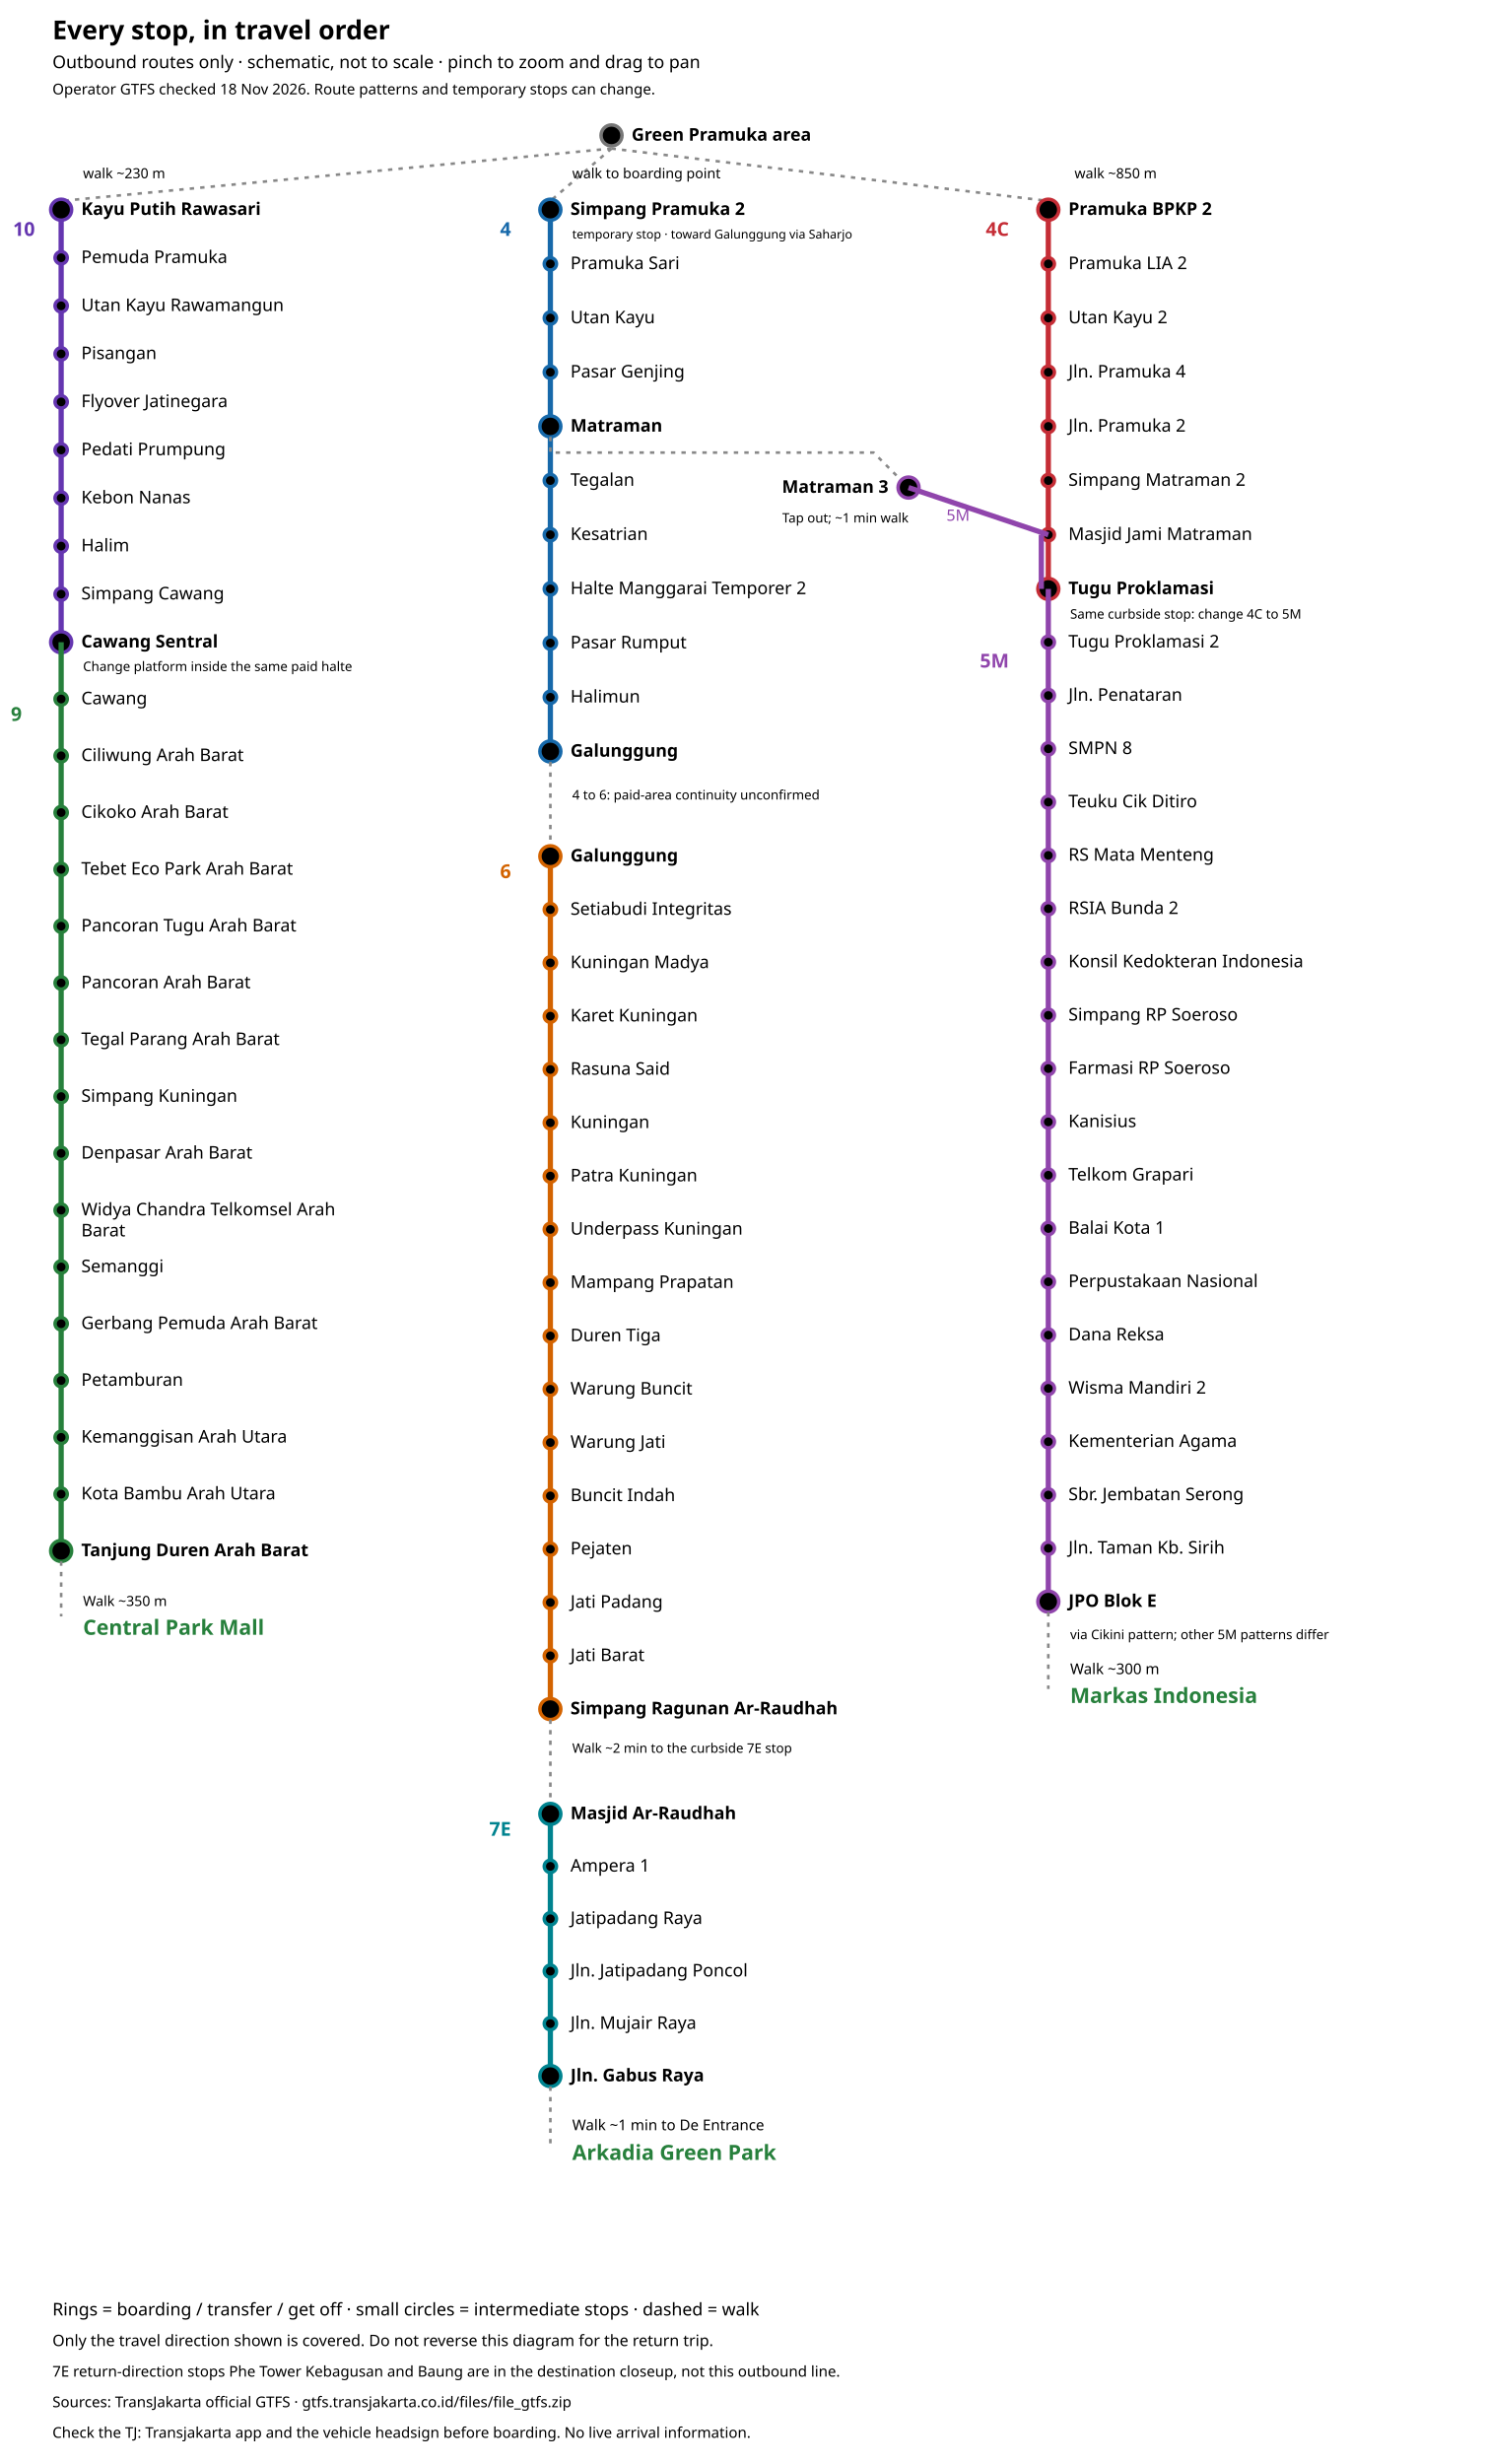
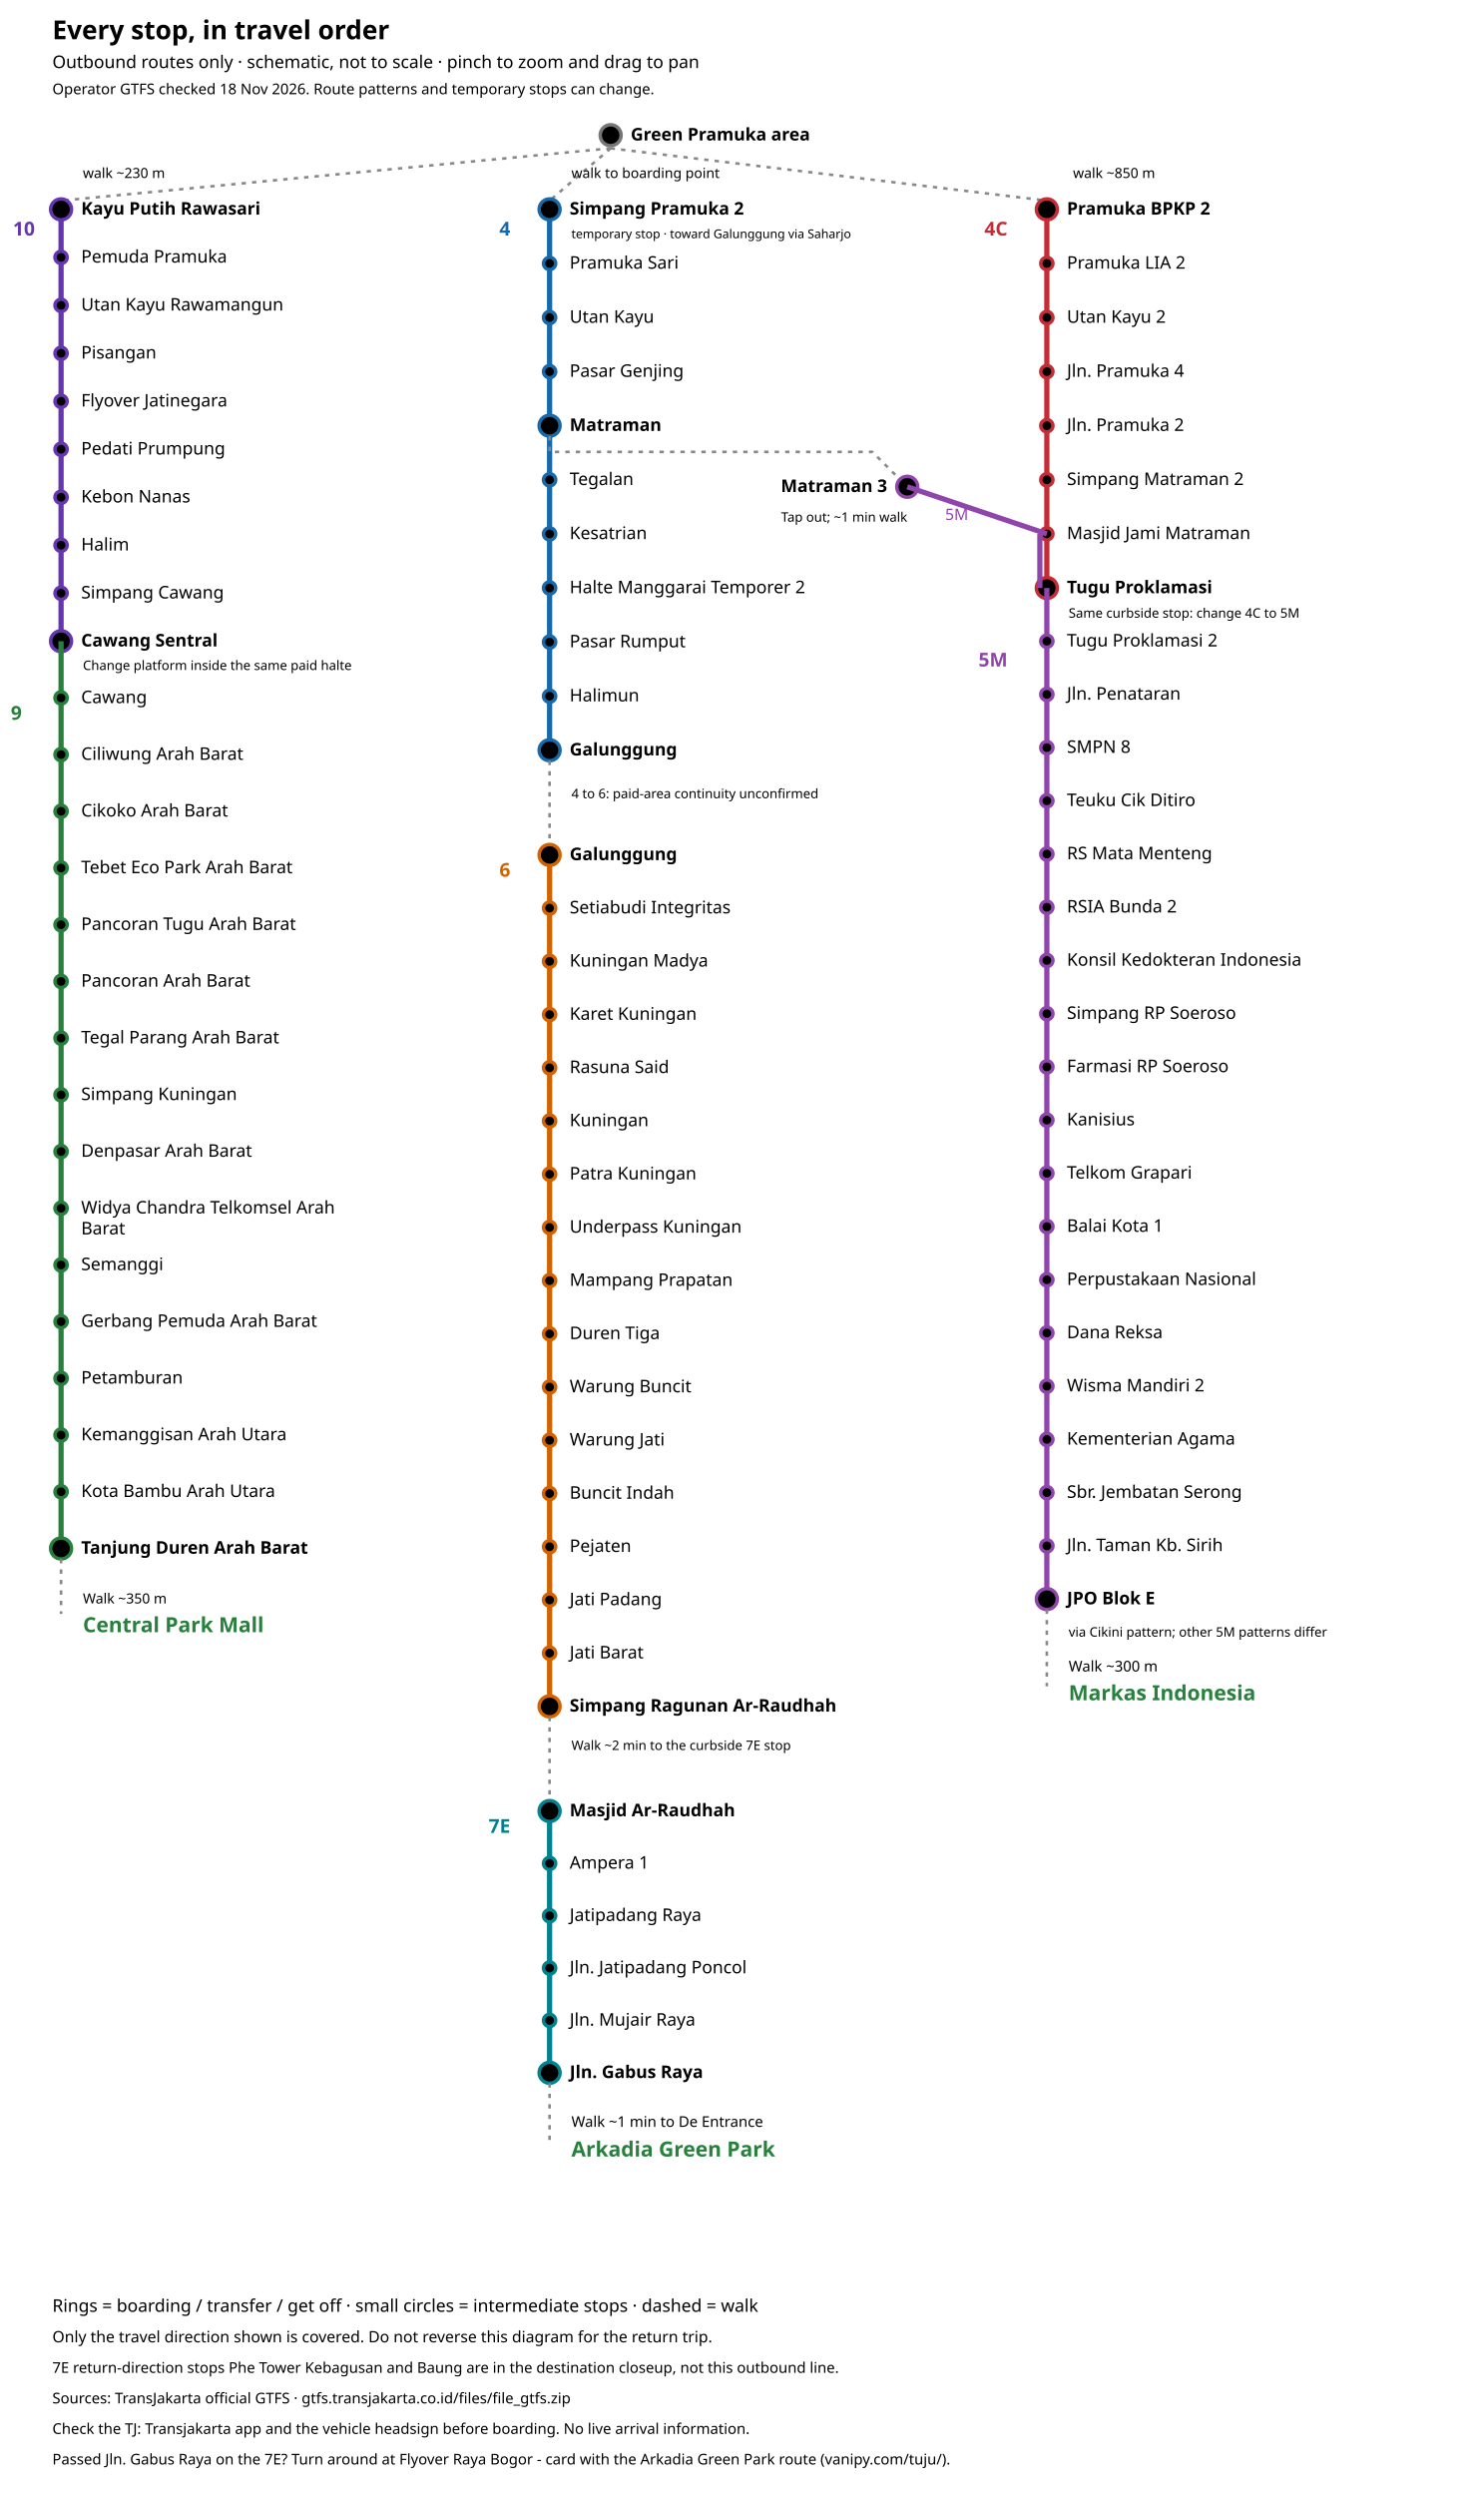
- <svg xmlns="http://www.w3.org/2000/svg" viewBox="0 0 1700 2820" role="img" aria-labelledby="all-stops-title all-stops-desc" font-family="system-ui, sans-serif">
+ <svg xmlns="http://www.w3.org/2000/svg" viewBox="0 0 1700 2860" role="img" aria-labelledby="all-stops-title all-stops-desc" font-family="system-ui, sans-serif">
  <text x="60" y="45" font-size="30" fill="currentColor" text-anchor="start" font-weight="600">Every stop, in travel order</text>
  <text x="60" y="78" font-size="20" fill="currentColor" text-anchor="start" font-weight="normal">Outbound routes only · schematic, not to scale · pinch to zoom and drag to pan</text>
  <text x="60" y="108" font-size="17" fill="currentColor" text-anchor="start" font-weight="normal">Operator GTFS checked 18 Nov 2026. Route patterns and temporary stops can change.</text>
  <circle cx="700" cy="155" r="12" fill="Canvas" stroke="#777" stroke-width="4" />
  <text x="723" y="161" font-size="20" fill="currentColor" text-anchor="start" font-weight="600">Green Pramuka area</text>
  <path d="M 700 170 L 70 230" fill="none" stroke="#888" stroke-width="3" stroke-dasharray="5 7" />
  <path d="M 700 170 L 630 230" fill="none" stroke="#888" stroke-width="3" stroke-dasharray="5 7" />
  <path d="M 700 170 L 1200 230" fill="none" stroke="#888" stroke-width="3" stroke-dasharray="5 7" />
  <text x="95" y="204" font-size="16" fill="currentColor" text-anchor="start" font-weight="normal">walk ~230 m</text>
  <text x="655" y="204" font-size="16" fill="currentColor" text-anchor="start" font-weight="normal">walk to boarding point</text>
  <text x="1230" y="204" font-size="16" fill="currentColor" text-anchor="start" font-weight="normal">walk ~850 m</text>
  <text x="40" y="270" font-size="22" fill="#6536b0" text-anchor="end" font-weight="600">10</text>
  <path d="M 70 240 L 70 735" fill="none" stroke="#6536b0" stroke-width="6" />
  <circle cx="70" cy="240" r="12" fill="Canvas" stroke="#6536b0" stroke-width="4" />
  <text x="93" y="246" font-size="20" fill="currentColor" text-anchor="start" font-weight="600">Kayu Putih Rawasari</text>
  <circle cx="70" cy="295" r="7" fill="Canvas" stroke="#6536b0" stroke-width="4" />
  <text x="93" y="301" font-size="20" fill="currentColor" text-anchor="start" font-weight="normal">Pemuda Pramuka</text>
  <circle cx="70" cy="350" r="7" fill="Canvas" stroke="#6536b0" stroke-width="4" />
  <text x="93" y="356" font-size="20" fill="currentColor" text-anchor="start" font-weight="normal">Utan Kayu Rawamangun</text>
  <circle cx="70" cy="405" r="7" fill="Canvas" stroke="#6536b0" stroke-width="4" />
  <text x="93" y="411" font-size="20" fill="currentColor" text-anchor="start" font-weight="normal">Pisangan</text>
  <circle cx="70" cy="460" r="7" fill="Canvas" stroke="#6536b0" stroke-width="4" />
  <text x="93" y="466" font-size="20" fill="currentColor" text-anchor="start" font-weight="normal">Flyover Jatinegara</text>
  <circle cx="70" cy="515" r="7" fill="Canvas" stroke="#6536b0" stroke-width="4" />
  <text x="93" y="521" font-size="20" fill="currentColor" text-anchor="start" font-weight="normal">Pedati Prumpung</text>
  <circle cx="70" cy="570" r="7" fill="Canvas" stroke="#6536b0" stroke-width="4" />
  <text x="93" y="576" font-size="20" fill="currentColor" text-anchor="start" font-weight="normal">Kebon Nanas</text>
  <circle cx="70" cy="625" r="7" fill="Canvas" stroke="#6536b0" stroke-width="4" />
  <text x="93" y="631" font-size="20" fill="currentColor" text-anchor="start" font-weight="normal">Halim</text>
  <circle cx="70" cy="680" r="7" fill="Canvas" stroke="#6536b0" stroke-width="4" />
  <text x="93" y="686" font-size="20" fill="currentColor" text-anchor="start" font-weight="normal">Simpang Cawang</text>
  <circle cx="70" cy="735" r="12" fill="Canvas" stroke="#6536b0" stroke-width="4" />
  <text x="93" y="741" font-size="20" fill="currentColor" text-anchor="start" font-weight="600">Cawang Sentral</text>
  <text x="95" y="768" font-size="15" fill="currentColor" text-anchor="start" font-weight="normal">Change platform inside the same paid halte</text>
  <text x="25" y="825" font-size="22" fill="#27803c" text-anchor="end" font-weight="600">9</text>
  <path d="M 70 735 L 70 1775" fill="none" stroke="#27803c" stroke-width="6" />
  <circle cx="70" cy="800" r="7" fill="Canvas" stroke="#27803c" stroke-width="4" />
  <text x="93" y="806" font-size="20" fill="currentColor" text-anchor="start" font-weight="normal">Cawang</text>
  <circle cx="70" cy="865" r="7" fill="Canvas" stroke="#27803c" stroke-width="4" />
  <text x="93" y="871" font-size="20" fill="currentColor" text-anchor="start" font-weight="normal">Ciliwung Arah Barat</text>
  <circle cx="70" cy="930" r="7" fill="Canvas" stroke="#27803c" stroke-width="4" />
  <text x="93" y="936" font-size="20" fill="currentColor" text-anchor="start" font-weight="normal">Cikoko Arah Barat</text>
  <circle cx="70" cy="995" r="7" fill="Canvas" stroke="#27803c" stroke-width="4" />
  <text x="93" y="1001" font-size="20" fill="currentColor" text-anchor="start" font-weight="normal">Tebet Eco Park Arah Barat</text>
  <circle cx="70" cy="1060" r="7" fill="Canvas" stroke="#27803c" stroke-width="4" />
  <text x="93" y="1066" font-size="20" fill="currentColor" text-anchor="start" font-weight="normal">Pancoran Tugu Arah Barat</text>
  <circle cx="70" cy="1125" r="7" fill="Canvas" stroke="#27803c" stroke-width="4" />
  <text x="93" y="1131" font-size="20" fill="currentColor" text-anchor="start" font-weight="normal">Pancoran Arah Barat</text>
  <circle cx="70" cy="1190" r="7" fill="Canvas" stroke="#27803c" stroke-width="4" />
  <text x="93" y="1196" font-size="20" fill="currentColor" text-anchor="start" font-weight="normal">Tegal Parang Arah Barat</text>
  <circle cx="70" cy="1255" r="7" fill="Canvas" stroke="#27803c" stroke-width="4" />
  <text x="93" y="1261" font-size="20" fill="currentColor" text-anchor="start" font-weight="normal">Simpang Kuningan</text>
  <circle cx="70" cy="1320" r="7" fill="Canvas" stroke="#27803c" stroke-width="4" />
  <text x="93" y="1326" font-size="20" fill="currentColor" text-anchor="start" font-weight="normal">Denpasar Arah Barat</text>
  <circle cx="70" cy="1385" r="7" fill="Canvas" stroke="#27803c" stroke-width="4" />
  <text x="93" y="1391" font-size="20" fill="currentColor" text-anchor="start" font-weight="normal">Widya Chandra Telkomsel Arah</text>
  <text x="93" y="1415" font-size="20" fill="currentColor" text-anchor="start" font-weight="normal">Barat</text>
  <circle cx="70" cy="1450" r="7" fill="Canvas" stroke="#27803c" stroke-width="4" />
  <text x="93" y="1456" font-size="20" fill="currentColor" text-anchor="start" font-weight="normal">Semanggi</text>
  <circle cx="70" cy="1515" r="7" fill="Canvas" stroke="#27803c" stroke-width="4" />
  <text x="93" y="1521" font-size="20" fill="currentColor" text-anchor="start" font-weight="normal">Gerbang Pemuda Arah Barat</text>
  <circle cx="70" cy="1580" r="7" fill="Canvas" stroke="#27803c" stroke-width="4" />
  <text x="93" y="1586" font-size="20" fill="currentColor" text-anchor="start" font-weight="normal">Petamburan</text>
  <circle cx="70" cy="1645" r="7" fill="Canvas" stroke="#27803c" stroke-width="4" />
  <text x="93" y="1651" font-size="20" fill="currentColor" text-anchor="start" font-weight="normal">Kemanggisan Arah Utara</text>
  <circle cx="70" cy="1710" r="7" fill="Canvas" stroke="#27803c" stroke-width="4" />
  <text x="93" y="1716" font-size="20" fill="currentColor" text-anchor="start" font-weight="normal">Kota Bambu Arah Utara</text>
  <circle cx="70" cy="1775" r="12" fill="Canvas" stroke="#27803c" stroke-width="4" />
  <text x="93" y="1781" font-size="20" fill="currentColor" text-anchor="start" font-weight="600">Tanjung Duren Arah Barat</text>
  <path d="M 70 1787 L 70 1850" fill="none" stroke="#888" stroke-width="3" stroke-dasharray="5 7" />
  <text x="95" y="1838" font-size="16" fill="currentColor" text-anchor="start" font-weight="normal">Walk ~350 m</text>
  <text x="95" y="1871" font-size="24" fill="#27803c" text-anchor="start" font-weight="600">Central Park Mall</text>
  <text x="585" y="270" font-size="22" fill="#1769aa" text-anchor="end" font-weight="600">4</text>
  <path d="M 630 240 L 630 860" fill="none" stroke="#1769aa" stroke-width="6" />
  <circle cx="630" cy="240" r="12" fill="Canvas" stroke="#1769aa" stroke-width="4" />
  <text x="653" y="246" font-size="20" fill="currentColor" text-anchor="start" font-weight="600">Simpang Pramuka 2</text>
  <circle cx="630" cy="302" r="7" fill="Canvas" stroke="#1769aa" stroke-width="4" />
  <text x="653" y="308" font-size="20" fill="currentColor" text-anchor="start" font-weight="normal">Pramuka Sari</text>
  <circle cx="630" cy="364" r="7" fill="Canvas" stroke="#1769aa" stroke-width="4" />
  <text x="653" y="370" font-size="20" fill="currentColor" text-anchor="start" font-weight="normal">Utan Kayu</text>
  <circle cx="630" cy="426" r="7" fill="Canvas" stroke="#1769aa" stroke-width="4" />
  <text x="653" y="432" font-size="20" fill="currentColor" text-anchor="start" font-weight="normal">Pasar Genjing</text>
  <circle cx="630" cy="488" r="12" fill="Canvas" stroke="#1769aa" stroke-width="4" />
  <text x="653" y="494" font-size="20" fill="currentColor" text-anchor="start" font-weight="600">Matraman</text>
  <circle cx="630" cy="550" r="7" fill="Canvas" stroke="#1769aa" stroke-width="4" />
  <text x="653" y="556" font-size="20" fill="currentColor" text-anchor="start" font-weight="normal">Tegalan</text>
  <circle cx="630" cy="612" r="7" fill="Canvas" stroke="#1769aa" stroke-width="4" />
  <text x="653" y="618" font-size="20" fill="currentColor" text-anchor="start" font-weight="normal">Kesatrian</text>
  <circle cx="630" cy="674" r="7" fill="Canvas" stroke="#1769aa" stroke-width="4" />
  <text x="653" y="680" font-size="20" fill="currentColor" text-anchor="start" font-weight="normal">Halte Manggarai Temporer 2</text>
  <circle cx="630" cy="736" r="7" fill="Canvas" stroke="#1769aa" stroke-width="4" />
  <text x="653" y="742" font-size="20" fill="currentColor" text-anchor="start" font-weight="normal">Pasar Rumput</text>
  <circle cx="630" cy="798" r="7" fill="Canvas" stroke="#1769aa" stroke-width="4" />
  <text x="653" y="804" font-size="20" fill="currentColor" text-anchor="start" font-weight="normal">Halimun</text>
  <circle cx="630" cy="860" r="12" fill="Canvas" stroke="#1769aa" stroke-width="4" />
  <text x="653" y="866" font-size="20" fill="currentColor" text-anchor="start" font-weight="600">Galunggung</text>
  <text x="655" y="273" font-size="14" fill="currentColor" text-anchor="start" font-weight="normal">temporary stop · toward Galunggung via Saharjo</text>
  <path d="M 630 500 L 630 518 L 1000 518 L 1040 558" fill="none" stroke="#888" stroke-width="3" stroke-dasharray="5 7" />
  <circle cx="1040" cy="558" r="12" fill="Canvas" stroke="#9045ac" stroke-width="4" />
  <text x="1017" y="564" font-size="20" fill="currentColor" text-anchor="end" font-weight="600">Matraman 3</text>
  <text x="1040" y="598" font-size="15" fill="currentColor" text-anchor="end" font-weight="normal">Tap out; ~1 min walk</text>
  <path d="M 630 872 L 630 970" fill="none" stroke="#888" stroke-width="3" stroke-dasharray="5 7" />
  <text x="655" y="915" font-size="15" fill="currentColor" text-anchor="start" font-weight="normal">4 to 6: paid-area continuity unconfirmed</text>
  <text x="585" y="1005" font-size="22" fill="#d36300" text-anchor="end" font-weight="600">6</text>
  <path d="M 630 980 L 630 1956" fill="none" stroke="#d36300" stroke-width="6" />
  <circle cx="630" cy="980" r="12" fill="Canvas" stroke="#d36300" stroke-width="4" />
  <text x="653" y="986" font-size="20" fill="currentColor" text-anchor="start" font-weight="600">Galunggung</text>
  <circle cx="630" cy="1041" r="7" fill="Canvas" stroke="#d36300" stroke-width="4" />
  <text x="653" y="1047" font-size="20" fill="currentColor" text-anchor="start" font-weight="normal">Setiabudi Integritas</text>
  <circle cx="630" cy="1102" r="7" fill="Canvas" stroke="#d36300" stroke-width="4" />
  <text x="653" y="1108" font-size="20" fill="currentColor" text-anchor="start" font-weight="normal">Kuningan Madya</text>
  <circle cx="630" cy="1163" r="7" fill="Canvas" stroke="#d36300" stroke-width="4" />
  <text x="653" y="1169" font-size="20" fill="currentColor" text-anchor="start" font-weight="normal">Karet Kuningan</text>
  <circle cx="630" cy="1224" r="7" fill="Canvas" stroke="#d36300" stroke-width="4" />
  <text x="653" y="1230" font-size="20" fill="currentColor" text-anchor="start" font-weight="normal">Rasuna Said</text>
  <circle cx="630" cy="1285" r="7" fill="Canvas" stroke="#d36300" stroke-width="4" />
  <text x="653" y="1291" font-size="20" fill="currentColor" text-anchor="start" font-weight="normal">Kuningan</text>
  <circle cx="630" cy="1346" r="7" fill="Canvas" stroke="#d36300" stroke-width="4" />
  <text x="653" y="1352" font-size="20" fill="currentColor" text-anchor="start" font-weight="normal">Patra Kuningan</text>
  <circle cx="630" cy="1407" r="7" fill="Canvas" stroke="#d36300" stroke-width="4" />
  <text x="653" y="1413" font-size="20" fill="currentColor" text-anchor="start" font-weight="normal">Underpass Kuningan</text>
  <circle cx="630" cy="1468" r="7" fill="Canvas" stroke="#d36300" stroke-width="4" />
  <text x="653" y="1474" font-size="20" fill="currentColor" text-anchor="start" font-weight="normal">Mampang Prapatan</text>
  <circle cx="630" cy="1529" r="7" fill="Canvas" stroke="#d36300" stroke-width="4" />
  <text x="653" y="1535" font-size="20" fill="currentColor" text-anchor="start" font-weight="normal">Duren Tiga</text>
  <circle cx="630" cy="1590" r="7" fill="Canvas" stroke="#d36300" stroke-width="4" />
  <text x="653" y="1596" font-size="20" fill="currentColor" text-anchor="start" font-weight="normal">Warung Buncit</text>
  <circle cx="630" cy="1651" r="7" fill="Canvas" stroke="#d36300" stroke-width="4" />
  <text x="653" y="1657" font-size="20" fill="currentColor" text-anchor="start" font-weight="normal">Warung Jati</text>
  <circle cx="630" cy="1712" r="7" fill="Canvas" stroke="#d36300" stroke-width="4" />
  <text x="653" y="1718" font-size="20" fill="currentColor" text-anchor="start" font-weight="normal">Buncit Indah</text>
  <circle cx="630" cy="1773" r="7" fill="Canvas" stroke="#d36300" stroke-width="4" />
  <text x="653" y="1779" font-size="20" fill="currentColor" text-anchor="start" font-weight="normal">Pejaten</text>
  <circle cx="630" cy="1834" r="7" fill="Canvas" stroke="#d36300" stroke-width="4" />
  <text x="653" y="1840" font-size="20" fill="currentColor" text-anchor="start" font-weight="normal">Jati Padang</text>
  <circle cx="630" cy="1895" r="7" fill="Canvas" stroke="#d36300" stroke-width="4" />
  <text x="653" y="1901" font-size="20" fill="currentColor" text-anchor="start" font-weight="normal">Jati Barat</text>
  <circle cx="630" cy="1956" r="12" fill="Canvas" stroke="#d36300" stroke-width="4" />
  <text x="653" y="1962" font-size="20" fill="currentColor" text-anchor="start" font-weight="600">Simpang Ragunan Ar-Raudhah</text>
  <path d="M 630 1968 L 630 2066" fill="none" stroke="#888" stroke-width="3" stroke-dasharray="5 7" />
  <text x="655" y="2006" font-size="15" fill="currentColor" text-anchor="start" font-weight="normal">Walk ~2 min to the curbside 7E stop</text>
  <text x="585" y="2101" font-size="22" fill="#00838f" text-anchor="end" font-weight="600">7E</text>
  <path d="M 630 2076 L 630 2376" fill="none" stroke="#00838f" stroke-width="6" />
  <circle cx="630" cy="2076" r="12" fill="Canvas" stroke="#00838f" stroke-width="4" />
  <text x="653" y="2082" font-size="20" fill="currentColor" text-anchor="start" font-weight="600">Masjid Ar-Raudhah</text>
  <circle cx="630" cy="2136" r="7" fill="Canvas" stroke="#00838f" stroke-width="4" />
  <text x="653" y="2142" font-size="20" fill="currentColor" text-anchor="start" font-weight="normal">Ampera 1</text>
  <circle cx="630" cy="2196" r="7" fill="Canvas" stroke="#00838f" stroke-width="4" />
  <text x="653" y="2202" font-size="20" fill="currentColor" text-anchor="start" font-weight="normal">Jatipadang Raya</text>
  <circle cx="630" cy="2256" r="7" fill="Canvas" stroke="#00838f" stroke-width="4" />
  <text x="653" y="2262" font-size="20" fill="currentColor" text-anchor="start" font-weight="normal">Jln. Jatipadang Poncol</text>
  <circle cx="630" cy="2316" r="7" fill="Canvas" stroke="#00838f" stroke-width="4" />
  <text x="653" y="2322" font-size="20" fill="currentColor" text-anchor="start" font-weight="normal">Jln. Mujair Raya</text>
  <circle cx="630" cy="2376" r="12" fill="Canvas" stroke="#00838f" stroke-width="4" />
  <text x="653" y="2382" font-size="20" fill="currentColor" text-anchor="start" font-weight="600">Jln. Gabus Raya</text>
  <path d="M 630 2388 L 630 2456" fill="none" stroke="#888" stroke-width="3" stroke-dasharray="5 7" />
  <text x="655" y="2438" font-size="17" fill="currentColor" text-anchor="start" font-weight="normal">Walk ~1 min to De Entrance</text>
  <text x="655" y="2472" font-size="24" fill="#27803c" text-anchor="start" font-weight="600">Arkadia Green Park</text>
  <text x="1155" y="270" font-size="22" fill="#c52d36" text-anchor="end" font-weight="600">4C</text>
  <path d="M 1200 240 L 1200 674" fill="none" stroke="#c52d36" stroke-width="6" />
  <circle cx="1200" cy="240" r="12" fill="Canvas" stroke="#c52d36" stroke-width="4" />
  <text x="1223" y="246" font-size="20" fill="currentColor" text-anchor="start" font-weight="600">Pramuka BPKP 2</text>
  <circle cx="1200" cy="302" r="7" fill="Canvas" stroke="#c52d36" stroke-width="4" />
  <text x="1223" y="308" font-size="20" fill="currentColor" text-anchor="start" font-weight="normal">Pramuka LIA 2</text>
  <circle cx="1200" cy="364" r="7" fill="Canvas" stroke="#c52d36" stroke-width="4" />
  <text x="1223" y="370" font-size="20" fill="currentColor" text-anchor="start" font-weight="normal">Utan Kayu 2</text>
  <circle cx="1200" cy="426" r="7" fill="Canvas" stroke="#c52d36" stroke-width="4" />
  <text x="1223" y="432" font-size="20" fill="currentColor" text-anchor="start" font-weight="normal">Jln. Pramuka 4</text>
  <circle cx="1200" cy="488" r="7" fill="Canvas" stroke="#c52d36" stroke-width="4" />
  <text x="1223" y="494" font-size="20" fill="currentColor" text-anchor="start" font-weight="normal">Jln. Pramuka 2</text>
  <circle cx="1200" cy="550" r="7" fill="Canvas" stroke="#c52d36" stroke-width="4" />
  <text x="1223" y="556" font-size="20" fill="currentColor" text-anchor="start" font-weight="normal">Simpang Matraman 2</text>
  <circle cx="1200" cy="612" r="7" fill="Canvas" stroke="#c52d36" stroke-width="4" />
  <text x="1223" y="618" font-size="20" fill="currentColor" text-anchor="start" font-weight="normal">Masjid Jami Matraman</text>
  <circle cx="1200" cy="674" r="12" fill="Canvas" stroke="#c52d36" stroke-width="4" />
  <text x="1223" y="680" font-size="20" fill="currentColor" text-anchor="start" font-weight="600">Tugu Proklamasi</text>
  <path d="M 1040 558 L 1200 612" fill="none" stroke="#9045ac" stroke-width="6" />
  <text x="1110" y="596" font-size="18" fill="#9045ac" text-anchor="end" font-weight="normal">5M</text>
  <path d="M 1192 612 L 1192 674" fill="none" stroke="#9045ac" stroke-width="6" />
  <text x="1225" y="708" font-size="15" fill="currentColor" text-anchor="start" font-weight="normal">Same curbside stop: change 4C to 5M</text>
  <path d="M 1200 674 L 1200 1833" fill="none" stroke="#9045ac" stroke-width="6" />
  <circle cx="1200" cy="735" r="7" fill="Canvas" stroke="#9045ac" stroke-width="4" />
  <text x="1223" y="741" font-size="20" fill="currentColor" text-anchor="start" font-weight="normal">Tugu Proklamasi 2</text>
  <circle cx="1200" cy="796" r="7" fill="Canvas" stroke="#9045ac" stroke-width="4" />
  <text x="1223" y="802" font-size="20" fill="currentColor" text-anchor="start" font-weight="normal">Jln. Penataran</text>
  <circle cx="1200" cy="857" r="7" fill="Canvas" stroke="#9045ac" stroke-width="4" />
  <text x="1223" y="863" font-size="20" fill="currentColor" text-anchor="start" font-weight="normal">SMPN 8</text>
  <circle cx="1200" cy="918" r="7" fill="Canvas" stroke="#9045ac" stroke-width="4" />
  <text x="1223" y="924" font-size="20" fill="currentColor" text-anchor="start" font-weight="normal">Teuku Cik Ditiro</text>
  <circle cx="1200" cy="979" r="7" fill="Canvas" stroke="#9045ac" stroke-width="4" />
  <text x="1223" y="985" font-size="20" fill="currentColor" text-anchor="start" font-weight="normal">RS Mata Menteng</text>
  <circle cx="1200" cy="1040" r="7" fill="Canvas" stroke="#9045ac" stroke-width="4" />
  <text x="1223" y="1046" font-size="20" fill="currentColor" text-anchor="start" font-weight="normal">RSIA Bunda 2</text>
  <circle cx="1200" cy="1101" r="7" fill="Canvas" stroke="#9045ac" stroke-width="4" />
  <text x="1223" y="1107" font-size="20" fill="currentColor" text-anchor="start" font-weight="normal">Konsil Kedokteran Indonesia</text>
  <circle cx="1200" cy="1162" r="7" fill="Canvas" stroke="#9045ac" stroke-width="4" />
  <text x="1223" y="1168" font-size="20" fill="currentColor" text-anchor="start" font-weight="normal">Simpang RP Soeroso</text>
  <circle cx="1200" cy="1223" r="7" fill="Canvas" stroke="#9045ac" stroke-width="4" />
  <text x="1223" y="1229" font-size="20" fill="currentColor" text-anchor="start" font-weight="normal">Farmasi RP Soeroso</text>
  <circle cx="1200" cy="1284" r="7" fill="Canvas" stroke="#9045ac" stroke-width="4" />
  <text x="1223" y="1290" font-size="20" fill="currentColor" text-anchor="start" font-weight="normal">Kanisius</text>
  <circle cx="1200" cy="1345" r="7" fill="Canvas" stroke="#9045ac" stroke-width="4" />
  <text x="1223" y="1351" font-size="20" fill="currentColor" text-anchor="start" font-weight="normal">Telkom Grapari</text>
  <circle cx="1200" cy="1406" r="7" fill="Canvas" stroke="#9045ac" stroke-width="4" />
  <text x="1223" y="1412" font-size="20" fill="currentColor" text-anchor="start" font-weight="normal">Balai Kota 1</text>
  <circle cx="1200" cy="1467" r="7" fill="Canvas" stroke="#9045ac" stroke-width="4" />
  <text x="1223" y="1473" font-size="20" fill="currentColor" text-anchor="start" font-weight="normal">Perpustakaan Nasional</text>
  <circle cx="1200" cy="1528" r="7" fill="Canvas" stroke="#9045ac" stroke-width="4" />
  <text x="1223" y="1534" font-size="20" fill="currentColor" text-anchor="start" font-weight="normal">Dana Reksa</text>
  <circle cx="1200" cy="1589" r="7" fill="Canvas" stroke="#9045ac" stroke-width="4" />
  <text x="1223" y="1595" font-size="20" fill="currentColor" text-anchor="start" font-weight="normal">Wisma Mandiri 2</text>
  <circle cx="1200" cy="1650" r="7" fill="Canvas" stroke="#9045ac" stroke-width="4" />
  <text x="1223" y="1656" font-size="20" fill="currentColor" text-anchor="start" font-weight="normal">Kementerian Agama</text>
  <circle cx="1200" cy="1711" r="7" fill="Canvas" stroke="#9045ac" stroke-width="4" />
  <text x="1223" y="1717" font-size="20" fill="currentColor" text-anchor="start" font-weight="normal">Sbr. Jembatan Serong</text>
  <circle cx="1200" cy="1772" r="7" fill="Canvas" stroke="#9045ac" stroke-width="4" />
  <text x="1223" y="1778" font-size="20" fill="currentColor" text-anchor="start" font-weight="normal">Jln. Taman Kb. Sirih</text>
  <circle cx="1200" cy="1833" r="12" fill="Canvas" stroke="#9045ac" stroke-width="4" />
  <text x="1223" y="1839" font-size="20" fill="currentColor" text-anchor="start" font-weight="600">JPO Blok E</text>
  <text x="1155" y="764" font-size="22" fill="#9045ac" text-anchor="end" font-weight="600">5M</text>
  <text x="1225" y="1876" font-size="15" fill="currentColor" text-anchor="start" font-weight="normal">via Cikini pattern; other 5M patterns differ</text>
  <path d="M 1200 1845 L 1200 1933" fill="none" stroke="#888" stroke-width="3" stroke-dasharray="5 7" />
  <text x="1225" y="1916" font-size="17" fill="currentColor" text-anchor="start" font-weight="normal">Walk ~300 m</text>
  <text x="1225" y="1949" font-size="24" fill="#27803c" text-anchor="start" font-weight="600">Markas Indonesia</text>
  <text x="60" y="2650" font-size="20" fill="currentColor" text-anchor="start" font-weight="normal">Rings = boarding / transfer / get off · small circles = intermediate stops · dashed = walk</text>
  <text x="60" y="2685" font-size="18" fill="currentColor" text-anchor="start" font-weight="normal">Only the travel direction shown is covered. Do not reverse this diagram for the return trip.</text>
  <text x="60" y="2720" font-size="17" fill="currentColor" text-anchor="start" font-weight="normal">7E return-direction stops Phe Tower Kebagusan and Baung are in the destination closeup, not this outbound line.</text>
  <text x="60" y="2755" font-size="17" fill="currentColor" text-anchor="start" font-weight="normal">Sources: TransJakarta official GTFS · gtfs.transjakarta.co.id/files/file_gtfs.zip</text>
  <text x="60" y="2790" font-size="17" fill="currentColor" text-anchor="start" font-weight="normal">Check the TJ: Transjakarta app and the vehicle headsign before boarding. No live arrival information.</text>
+   <text x="60" y="2825" font-size="17" fill="currentColor" text-anchor="start" font-weight="normal">Passed Jln. Gabus Raya on the 7E? Turn around at Flyover Raya Bogor - card with the Arkadia Green Park route (vanipy.com/tuju/).</text>
</svg>
